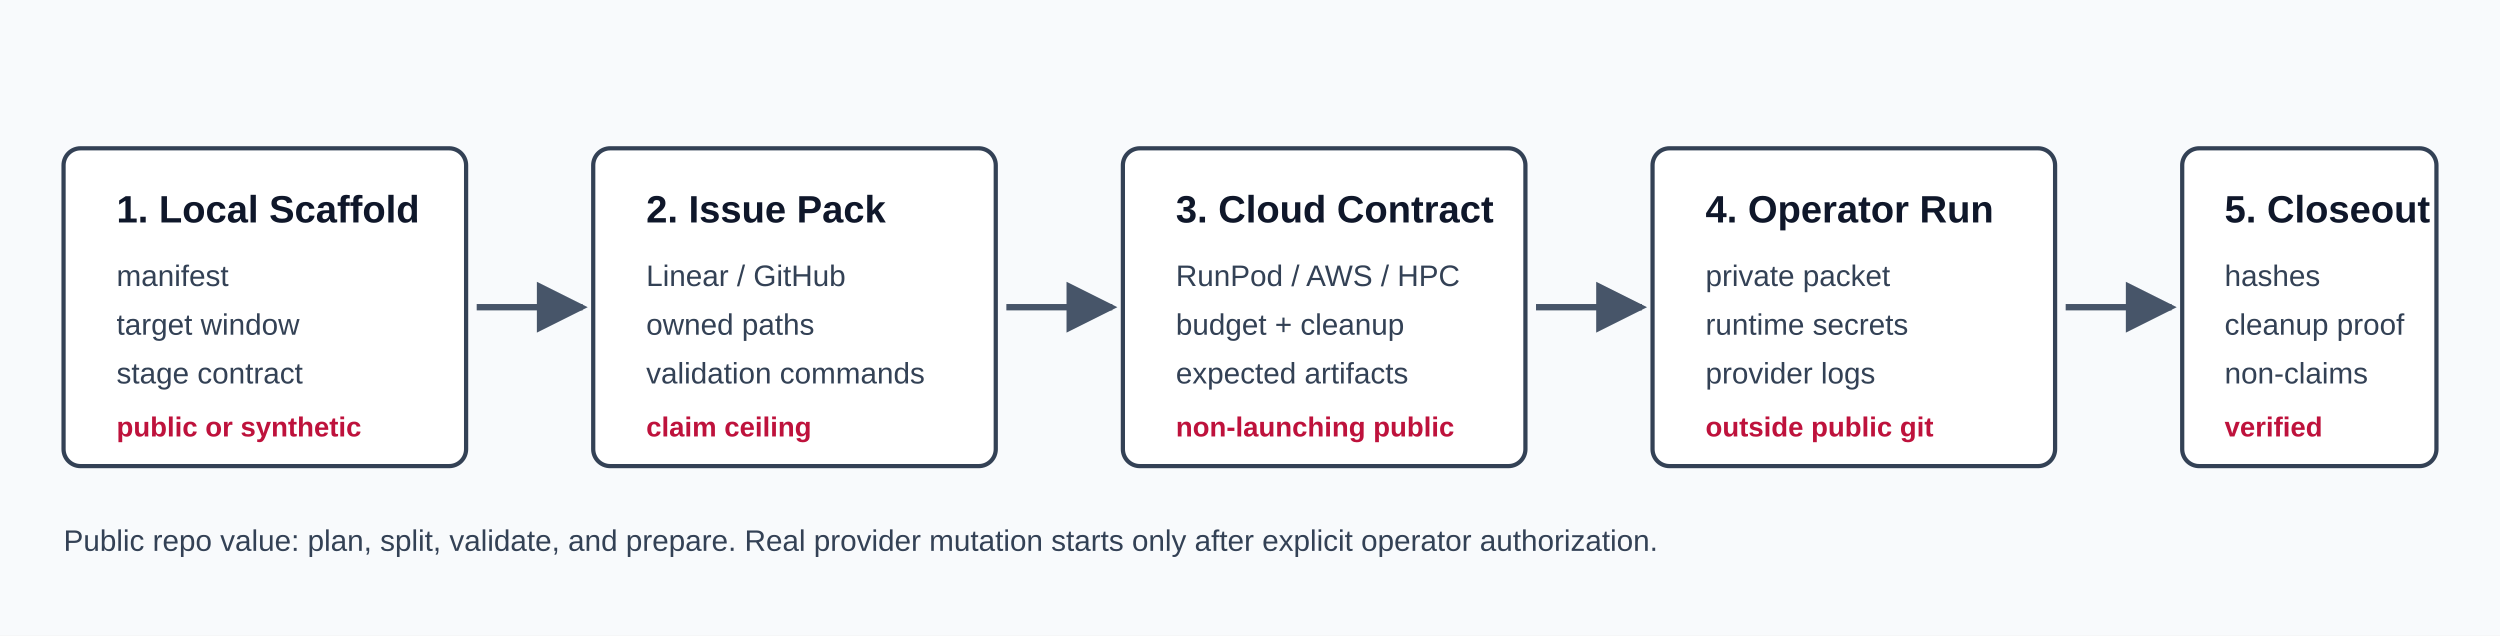
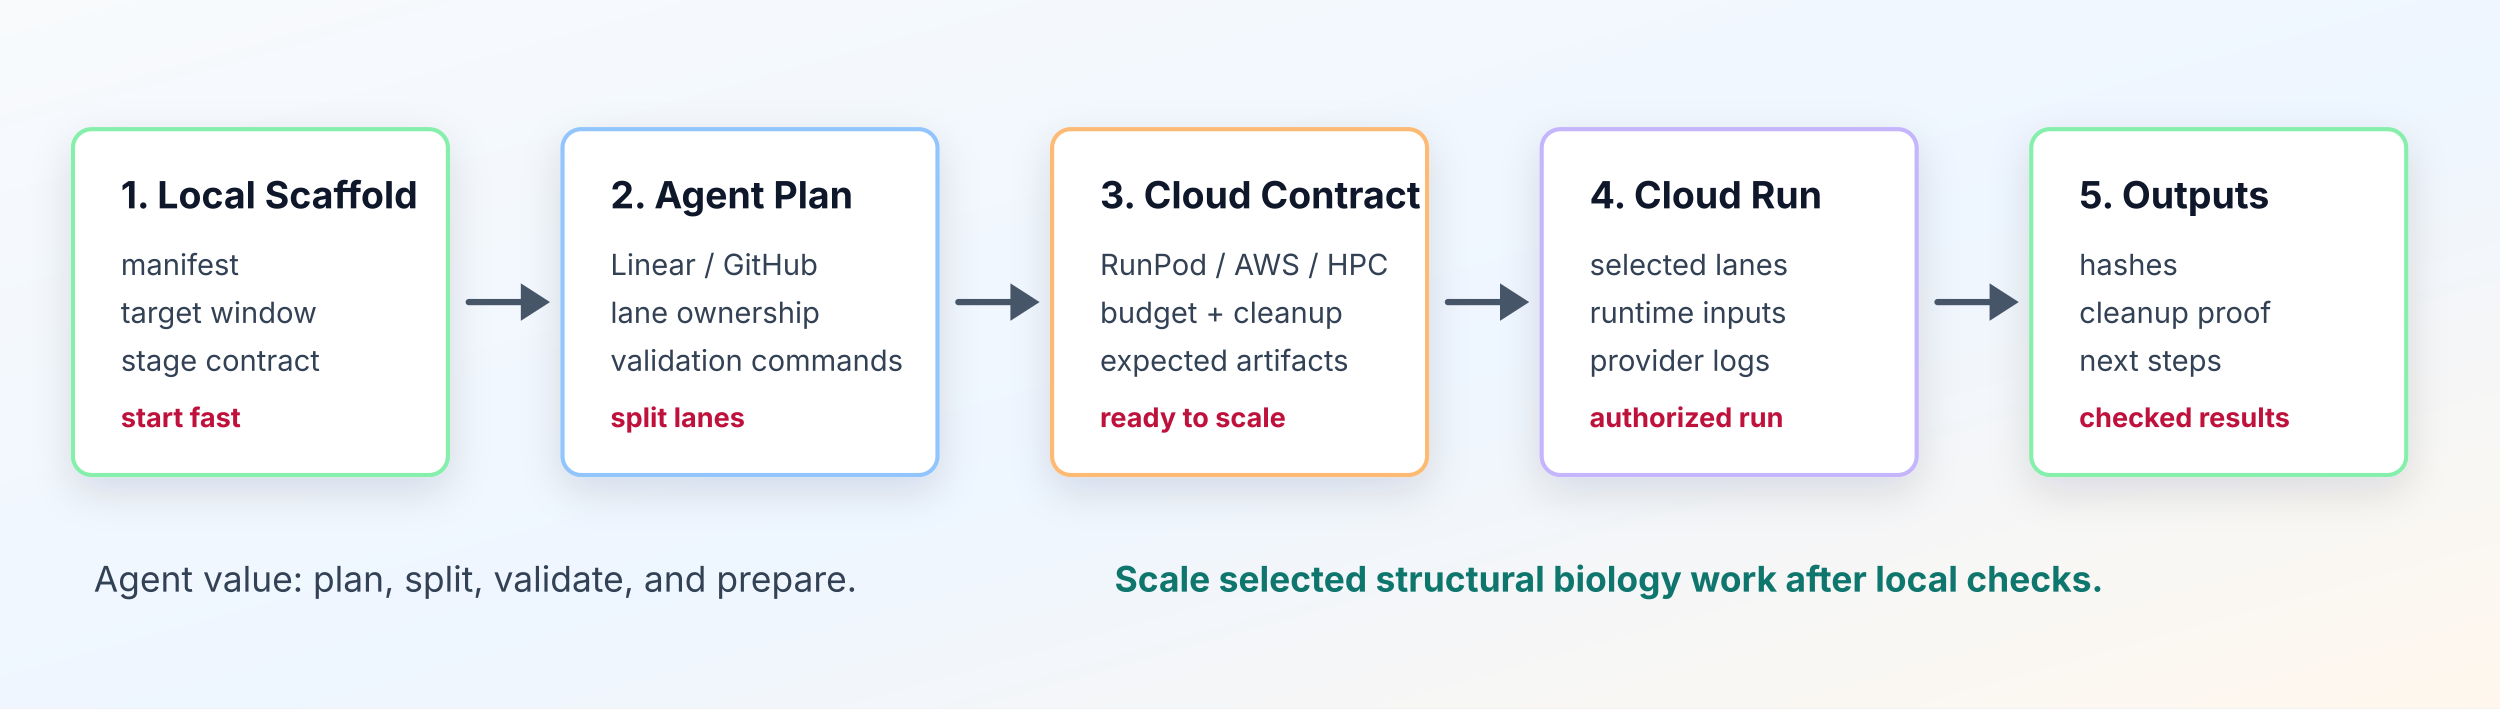
- <svg xmlns="http://www.w3.org/2000/svg" width="1180" height="300" viewBox="0 0 1180 300" role="img" aria-labelledby="title desc">
-   <rect width="1180" height="300" fill="#f8fafc" />
-   <style>
-     .step { fill: #ffffff; stroke: #334155; stroke-width: 2; rx: 8; }
-     .title { font: 700 18px Arial, sans-serif; fill: #0f172a; }
-     .body { font: 14px Arial, sans-serif; fill: #334155; }
-     .gate { font: 700 13px Arial, sans-serif; fill: #be123c; }
-     .arrow { stroke: #475569; stroke-width: 3; marker-end: url(#arrow); }
-   </style>
+ <svg xmlns="http://www.w3.org/2000/svg" width="1200" height="340" viewBox="0 0 1200 340" role="img" aria-labelledby="title desc">
  <defs>
-     <marker id="arrow" viewBox="0 0 10 10" refX="9" refY="5" markerWidth="8" markerHeight="8" orient="auto-start-reverse">
-       <path d="M 0 0 L 10 5 L 0 10 z" fill="#475569" />
-     </marker>
+     <linearGradient id="bg" x1="0" y1="0" x2="1" y2="1">
+       <stop offset="0" stop-color="#f8fafc" />
+       <stop offset="0.55" stop-color="#eef6ff" />
+       <stop offset="1" stop-color="#fff7ed" />
+     </linearGradient>
+     <filter id="shadow" x="-20%" y="-20%" width="140%" height="140%">
+       <feDropShadow dx="0" dy="7" stdDeviation="10" flood-color="#0f172a" flood-opacity="0.12" />
+     </filter>
  </defs>
-   <rect class="step" x="30" y="70" width="190" height="150" rx="8" />
-   <text class="title" x="55" y="105">1. Local Scaffold</text>
-   <text class="body" x="55" y="135">manifest</text>
-   <text class="body" x="55" y="158">target window</text>
-   <text class="body" x="55" y="181">stage contract</text>
-   <text class="gate" x="55" y="206">public or synthetic</text>
-   <line class="arrow" x1="225" y1="145" x2="275" y2="145" />
-   <rect class="step" x="280" y="70" width="190" height="150" rx="8" />
-   <text class="title" x="305" y="105">2. Issue Pack</text>
-   <text class="body" x="305" y="135">Linear / GitHub</text>
-   <text class="body" x="305" y="158">owned paths</text>
-   <text class="body" x="305" y="181">validation commands</text>
-   <text class="gate" x="305" y="206">claim ceiling</text>
-   <line class="arrow" x1="475" y1="145" x2="525" y2="145" />
-   <rect class="step" x="530" y="70" width="190" height="150" rx="8" />
-   <text class="title" x="555" y="105">3. Cloud Contract</text>
-   <text class="body" x="555" y="135">RunPod / AWS / HPC</text>
-   <text class="body" x="555" y="158">budget + cleanup</text>
-   <text class="body" x="555" y="181">expected artifacts</text>
-   <text class="gate" x="555" y="206">non-launching public</text>
-   <line class="arrow" x1="725" y1="145" x2="775" y2="145" />
-   <rect class="step" x="780" y="70" width="190" height="150" rx="8" />
-   <text class="title" x="805" y="105">4. Operator Run</text>
-   <text class="body" x="805" y="135">private packet</text>
-   <text class="body" x="805" y="158">runtime secrets</text>
-   <text class="body" x="805" y="181">provider logs</text>
-   <text class="gate" x="805" y="206">outside public git</text>
-   <line class="arrow" x1="975" y1="145" x2="1025" y2="145" />
-   <rect class="step" x="1030" y="70" width="120" height="150" rx="8" />
-   <text class="title" x="1050" y="105">5. Closeout</text>
-   <text class="body" x="1050" y="135">hashes</text>
-   <text class="body" x="1050" y="158">cleanup proof</text>
-   <text class="body" x="1050" y="181">non-claims</text>
-   <text class="gate" x="1050" y="206">verified</text>
-   <text class="body" x="30" y="260">Public repo value: plan, split, validate, and prepare. Real provider mutation starts only after explicit operator authorization.</text>
+   <rect width="1200" height="340" fill="url(#bg)" />
+   <g font-family="Inter, Arial, sans-serif">
+     <g filter="url(#shadow)">
+       <rect x="35" y="62" width="180" height="166" rx="9" fill="#ffffff" stroke="#86efac" stroke-width="2" />
+       <rect x="270" y="62" width="180" height="166" rx="9" fill="#ffffff" stroke="#93c5fd" stroke-width="2" />
+       <rect x="505" y="62" width="180" height="166" rx="9" fill="#ffffff" stroke="#fdba74" stroke-width="2" />
+       <rect x="740" y="62" width="180" height="166" rx="9" fill="#ffffff" stroke="#c4b5fd" stroke-width="2" />
+       <rect x="975" y="62" width="180" height="166" rx="9" fill="#ffffff" stroke="#86efac" stroke-width="2" />
+     </g>
+     <g fill="#475569" stroke="#475569" stroke-width="3" stroke-linecap="round">
+       <line x1="225" y1="145" x2="250" y2="145" />
+       <path d="M 250 136 L 264 145 L 250 154 Z" stroke="none" />
+       <line x1="460" y1="145" x2="485" y2="145" />
+       <path d="M 485 136 L 499 145 L 485 154 Z" stroke="none" />
+       <line x1="695" y1="145" x2="720" y2="145" />
+       <path d="M 720 136 L 734 145 L 720 154 Z" stroke="none" />
+       <line x1="930" y1="145" x2="955" y2="145" />
+       <path d="M 955 136 L 969 145 L 955 154 Z" stroke="none" />
+     </g>
+     <g fill="#0f172a" font-size="18" font-weight="700">
+       <text x="58" y="100">1. Local Scaffold</text>
+       <text x="293" y="100">2. Agent Plan</text>
+       <text x="528" y="100">3. Cloud Contract</text>
+       <text x="763" y="100">4. Cloud Run</text>
+       <text x="998" y="100">5. Outputs</text>
+     </g>
+     <g fill="#334155" font-size="14">
+       <text x="58" y="132">manifest</text>
+       <text x="58" y="155">target window</text>
+       <text x="58" y="178">stage contract</text>
+       <text x="293" y="132">Linear / GitHub</text>
+       <text x="293" y="155">lane ownership</text>
+       <text x="293" y="178">validation commands</text>
+       <text x="528" y="132">RunPod / AWS / HPC</text>
+       <text x="528" y="155">budget + cleanup</text>
+       <text x="528" y="178">expected artifacts</text>
+       <text x="763" y="132">selected lanes</text>
+       <text x="763" y="155">runtime inputs</text>
+       <text x="763" y="178">provider logs</text>
+       <text x="998" y="132">hashes</text>
+       <text x="998" y="155">cleanup proof</text>
+       <text x="998" y="178">next steps</text>
+     </g>
+     <g fill="#be123c" font-size="13" font-weight="700">
+       <text x="58" y="205">start fast</text>
+       <text x="293" y="205">split lanes</text>
+       <text x="528" y="205">ready to scale</text>
+       <text x="763" y="205">authorized run</text>
+       <text x="998" y="205">checked results</text>
+     </g>
+     <text x="45" y="284" fill="#334155" font-size="17">
+       Agent value: plan, split, validate, and prepare.
+     </text>
+     <text x="535" y="284" fill="#0f766e" font-size="17" font-weight="700">
+       Scale selected structural biology work after local checks.
+     </text>
+   </g>
</svg>
